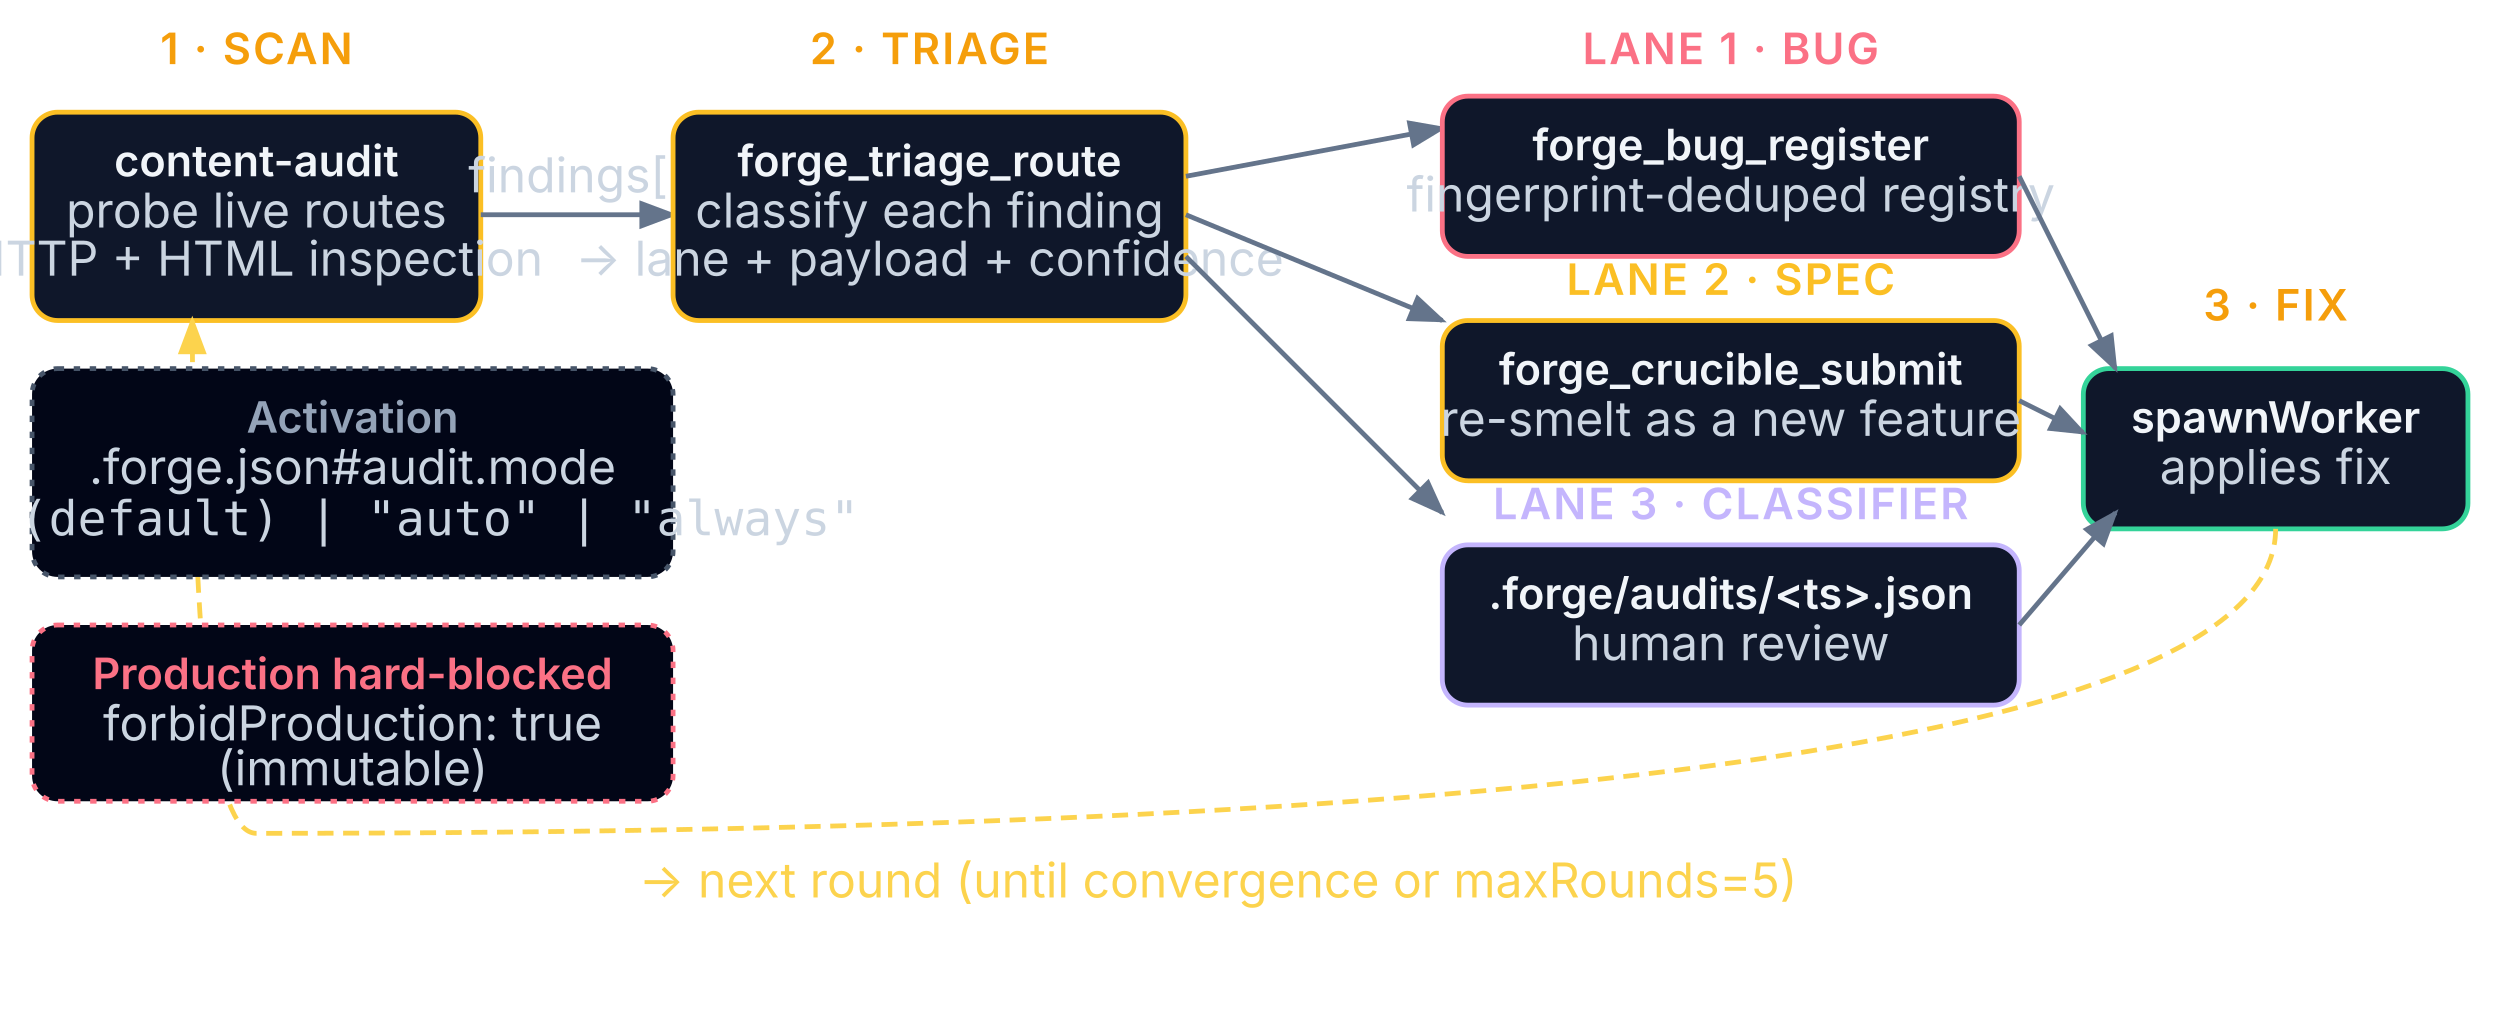
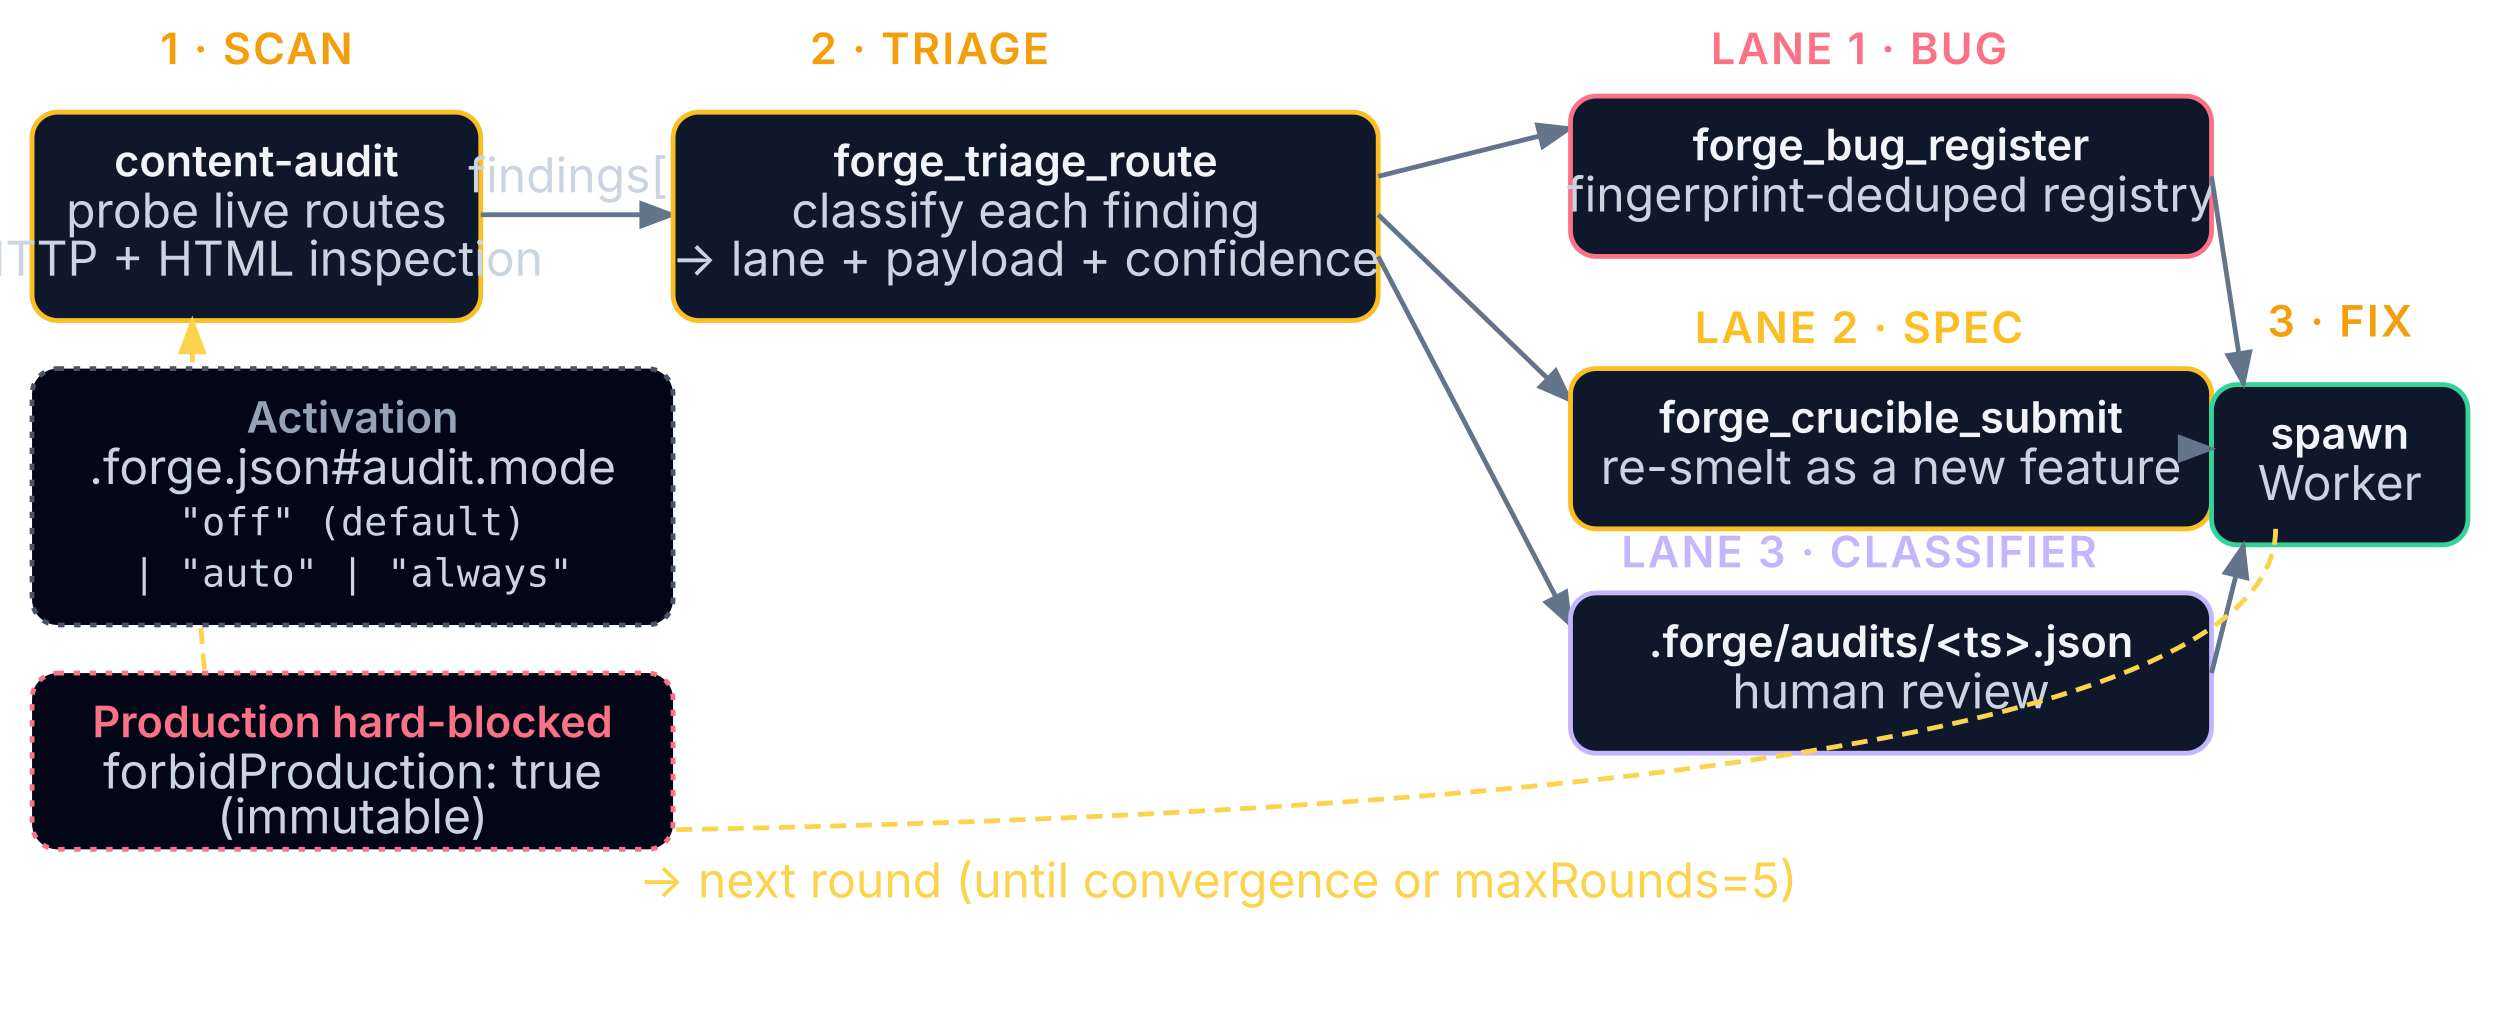
<svg xmlns="http://www.w3.org/2000/svg" viewBox="0 0 780 320" fill="none">
  <style>
    text { font-family: 'Inter', sans-serif; }
    .node { rx: 8; ry: 8; stroke-width: 1.5; }
    .arrow { stroke: #64748b; stroke-width: 1.5; fill: none; marker-end: url(#alah); }
    .arrow-loop { stroke: #fcd34d; stroke-width: 1.5; fill: none; stroke-dasharray: 5 3; marker-end: url(#aloah); }
    .label { font-size: 15px; fill: #cbd5e1; }
    .title { font-size: 13.5px; fill: #f1f5f9; font-weight: 600; }
    .phase { font-size: 13.5px; fill: #f59e0b; font-weight: 600; text-transform: uppercase; letter-spacing: 0.05em; }
    .lane { font-size: 13.5px; font-weight: 600; text-transform: uppercase; letter-spacing: 0.05em; }
  </style>
  <defs>
    <marker id="alah" markerWidth="8" markerHeight="6" refX="7" refY="3" orient="auto">
      <path d="M0,0 L8,3 L0,6" fill="#64748b" />
    </marker>
    <marker id="aloah" markerWidth="8" markerHeight="6" refX="7" refY="3" orient="auto">
      <path d="M0,0 L8,3 L0,6" fill="#fcd34d" />
    </marker>
  </defs>
  <text x="80" y="20" class="phase" text-anchor="middle">1 · SCAN</text>
  <rect x="10" y="35" width="140" height="65" class="node" fill="#0f172a" stroke="#fbbf24" />
  <text x="80" y="55" class="title" text-anchor="middle">content-audit</text>
  <text x="80" y="71" class="label" text-anchor="middle">probe live routes</text>
  <text x="80" y="86" class="label" text-anchor="middle">HTTP + HTML inspection</text>
  <path d="M150,67 L210,67" class="arrow" />
  <text x="180" y="60" class="label" text-anchor="middle">findings[]</text>
  <text x="290" y="20" class="phase" text-anchor="middle">2 · TRIAGE</text>
-   <rect x="210" y="35" width="160" height="65" class="node" fill="#0f172a" stroke="#fbbf24" />
-   <text x="290" y="55" class="title" text-anchor="middle">forge_triage_route</text>
-   <text x="290" y="71" class="label" text-anchor="middle">classify each finding</text>
-   <text x="290" y="86" class="label" text-anchor="middle">→ lane + payload + confidence</text>
-   <path d="M370,55 L450,40" class="arrow" />
-   <path d="M370,67 L450,100" class="arrow" />
-   <path d="M370,80 L450,160" class="arrow" />
-   <text x="540" y="20" class="lane" style="fill:#fb7185;" text-anchor="middle">LANE 1 · BUG</text>
-   <rect x="450" y="30" width="180" height="50" class="node" fill="#0f172a" stroke="#fb7185" />
-   <text x="540" y="50" class="title" text-anchor="middle">forge_bug_register</text>
-   <text x="540" y="66" class="label" text-anchor="middle">fingerprint-deduped registry</text>
-   <text x="540" y="92" class="lane" style="fill:#fbbf24;" text-anchor="middle">LANE 2 · SPEC</text>
-   <rect x="450" y="100" width="180" height="50" class="node" fill="#0f172a" stroke="#fbbf24" />
-   <text x="540" y="120" class="title" text-anchor="middle">forge_crucible_submit</text>
-   <text x="540" y="136" class="label" text-anchor="middle">re-smelt as a new feature</text>
-   <text x="540" y="162" class="lane" style="fill:#c4b5fd;" text-anchor="middle">LANE 3 · CLASSIFIER</text>
-   <rect x="450" y="170" width="180" height="50" class="node" fill="#0f172a" stroke="#c4b5fd" />
-   <text x="540" y="190" class="title" text-anchor="middle">.forge/audits/&lt;ts&gt;.json</text>
-   <text x="540" y="206" class="label" text-anchor="middle">human review</text>
-   <text x="710" y="100" class="phase" text-anchor="middle">3 · FIX</text>
-   <rect x="650" y="115" width="120" height="50" class="node" fill="#0f172a" stroke="#34d399" />
-   <text x="710" y="135" class="title" text-anchor="middle">spawnWorker</text>
-   <text x="710" y="151" class="label" text-anchor="middle">applies fix</text>
-   <path d="M630,55 L660,115" class="arrow" />
-   <path d="M630,125 L650,135" class="arrow" />
-   <path d="M630,195 L660,160" class="arrow" />
+   <rect x="210" y="35" width="220" height="65" class="node" fill="#0f172a" stroke="#fbbf24" />
+   <text x="320" y="55" class="title" text-anchor="middle">forge_triage_route</text>
+   <text x="320" y="71" class="label" text-anchor="middle">classify each finding</text>
+   <text x="320" y="86" class="label" text-anchor="middle">→ lane + payload + confidence</text>
+   <path d="M430,55 L490,40" class="arrow" />
+   <path d="M430,67 L490,125" class="arrow" />
+   <path d="M430,80 L490,195" class="arrow" />
+   <text x="580" y="20" class="lane" style="fill:#fb7185;" text-anchor="middle">LANE 1 · BUG</text>
+   <rect x="490" y="30" width="200" height="50" class="node" fill="#0f172a" stroke="#fb7185" />
+   <text x="590" y="50" class="title" text-anchor="middle">forge_bug_register</text>
+   <text x="590" y="66" class="label" text-anchor="middle">fingerprint-deduped registry</text>
+   <text x="580" y="107" class="lane" style="fill:#fbbf24;" text-anchor="middle">LANE 2 · SPEC</text>
+   <rect x="490" y="115" width="200" height="50" class="node" fill="#0f172a" stroke="#fbbf24" />
+   <text x="590" y="135" class="title" text-anchor="middle">forge_crucible_submit</text>
+   <text x="590" y="151" class="label" text-anchor="middle">re-smelt as a new feature</text>
+   <text x="580" y="177" class="lane" style="fill:#c4b5fd;" text-anchor="middle">LANE 3 · CLASSIFIER</text>
+   <rect x="490" y="185" width="200" height="50" class="node" fill="#0f172a" stroke="#c4b5fd" />
+   <text x="590" y="205" class="title" text-anchor="middle">.forge/audits/&lt;ts&gt;.json</text>
+   <text x="590" y="221" class="label" text-anchor="middle">human review</text>
+   <text x="730" y="105" class="phase" text-anchor="middle">3 · FIX</text>
+   <rect x="690" y="120" width="80" height="50" class="node" fill="#0f172a" stroke="#34d399" />
+   <text x="730" y="140" class="title" text-anchor="middle">spawn</text>
+   <text x="730" y="156" class="label" text-anchor="middle">Worker</text>
+   <path d="M690,55 L700,120" class="arrow" />
+   <path d="M690,140 L690,140" class="arrow" />
+   <path d="M690,210 L700,170" class="arrow" />
  <path d="M710,165 Q710,260 80,260 Q60,260 60,100" class="arrow-loop" />
  <text x="380" y="280" class="label" style="fill:#fcd34d;" text-anchor="middle">→ next round (until convergence or maxRounds=5)</text>
-   <rect x="10" y="115" width="200" height="65" class="node" fill="#020617" stroke="#475569" stroke-dasharray="2 3" />
+   <rect x="10" y="115" width="200" height="80" class="node" fill="#020617" stroke="#475569" stroke-dasharray="2 3" />
  <text x="110" y="135" class="title" style="fill:#94a3b8;" text-anchor="middle">Activation</text>
  <text x="110" y="151" class="label" text-anchor="middle">.forge.json#audit.mode</text>
-   <text x="110" y="167" class="label" style="font-family:'JetBrains Mono',monospace;" text-anchor="middle">"off" (default) | "auto" | "always"</text>
-   <rect x="10" y="195" width="200" height="55" class="node" fill="#020617" stroke="#fb7185" stroke-dasharray="2 3" />
-   <text x="110" y="215" class="title" style="fill:#fb7185;" text-anchor="middle">Production hard-blocked</text>
-   <text x="110" y="231" class="label" text-anchor="middle">forbidProduction: true</text>
-   <text x="110" y="245" class="label" text-anchor="middle">(immutable)</text>
+   <text x="110" y="167" class="label" style="font-family:'JetBrains Mono',monospace;font-size:12px;" text-anchor="middle">"off" (default)</text>
+   <text x="110" y="183" class="label" style="font-family:'JetBrains Mono',monospace;font-size:12px;" text-anchor="middle">| "auto" | "always"</text>
+   <rect x="10" y="210" width="200" height="55" class="node" fill="#020617" stroke="#fb7185" stroke-dasharray="2 3" />
+   <text x="110" y="230" class="title" style="fill:#fb7185;" text-anchor="middle">Production hard-blocked</text>
+   <text x="110" y="246" class="label" text-anchor="middle">forbidProduction: true</text>
+   <text x="110" y="260" class="label" text-anchor="middle">(immutable)</text>
</svg>
